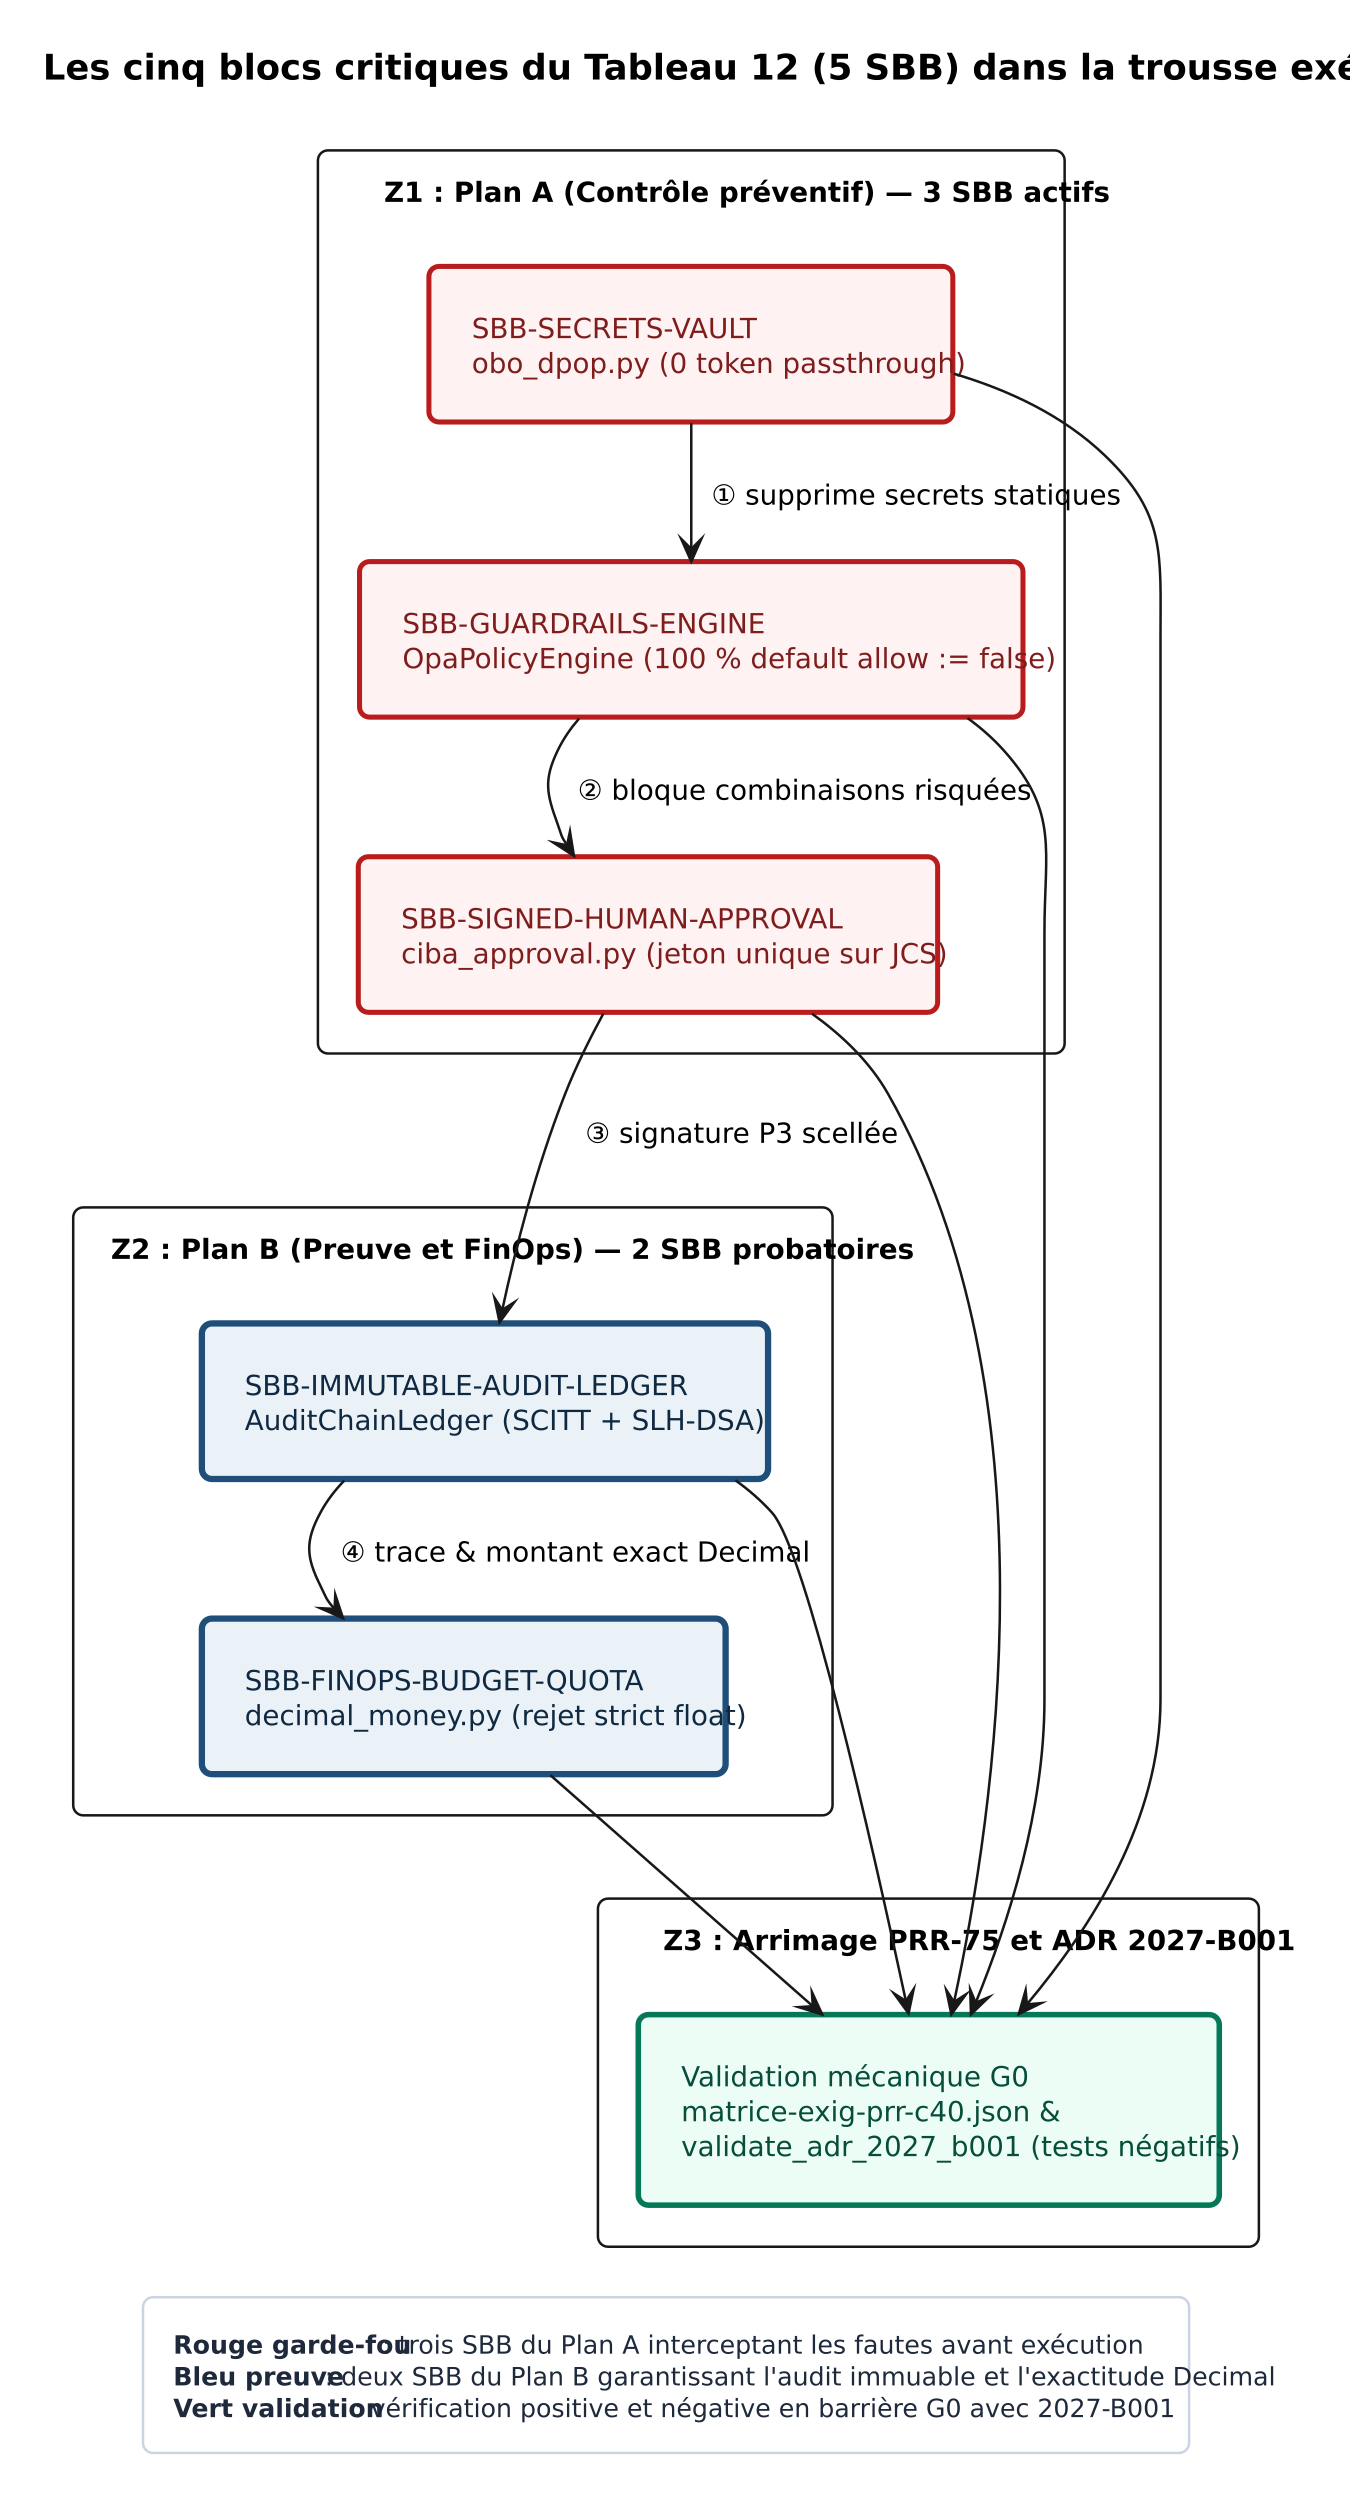
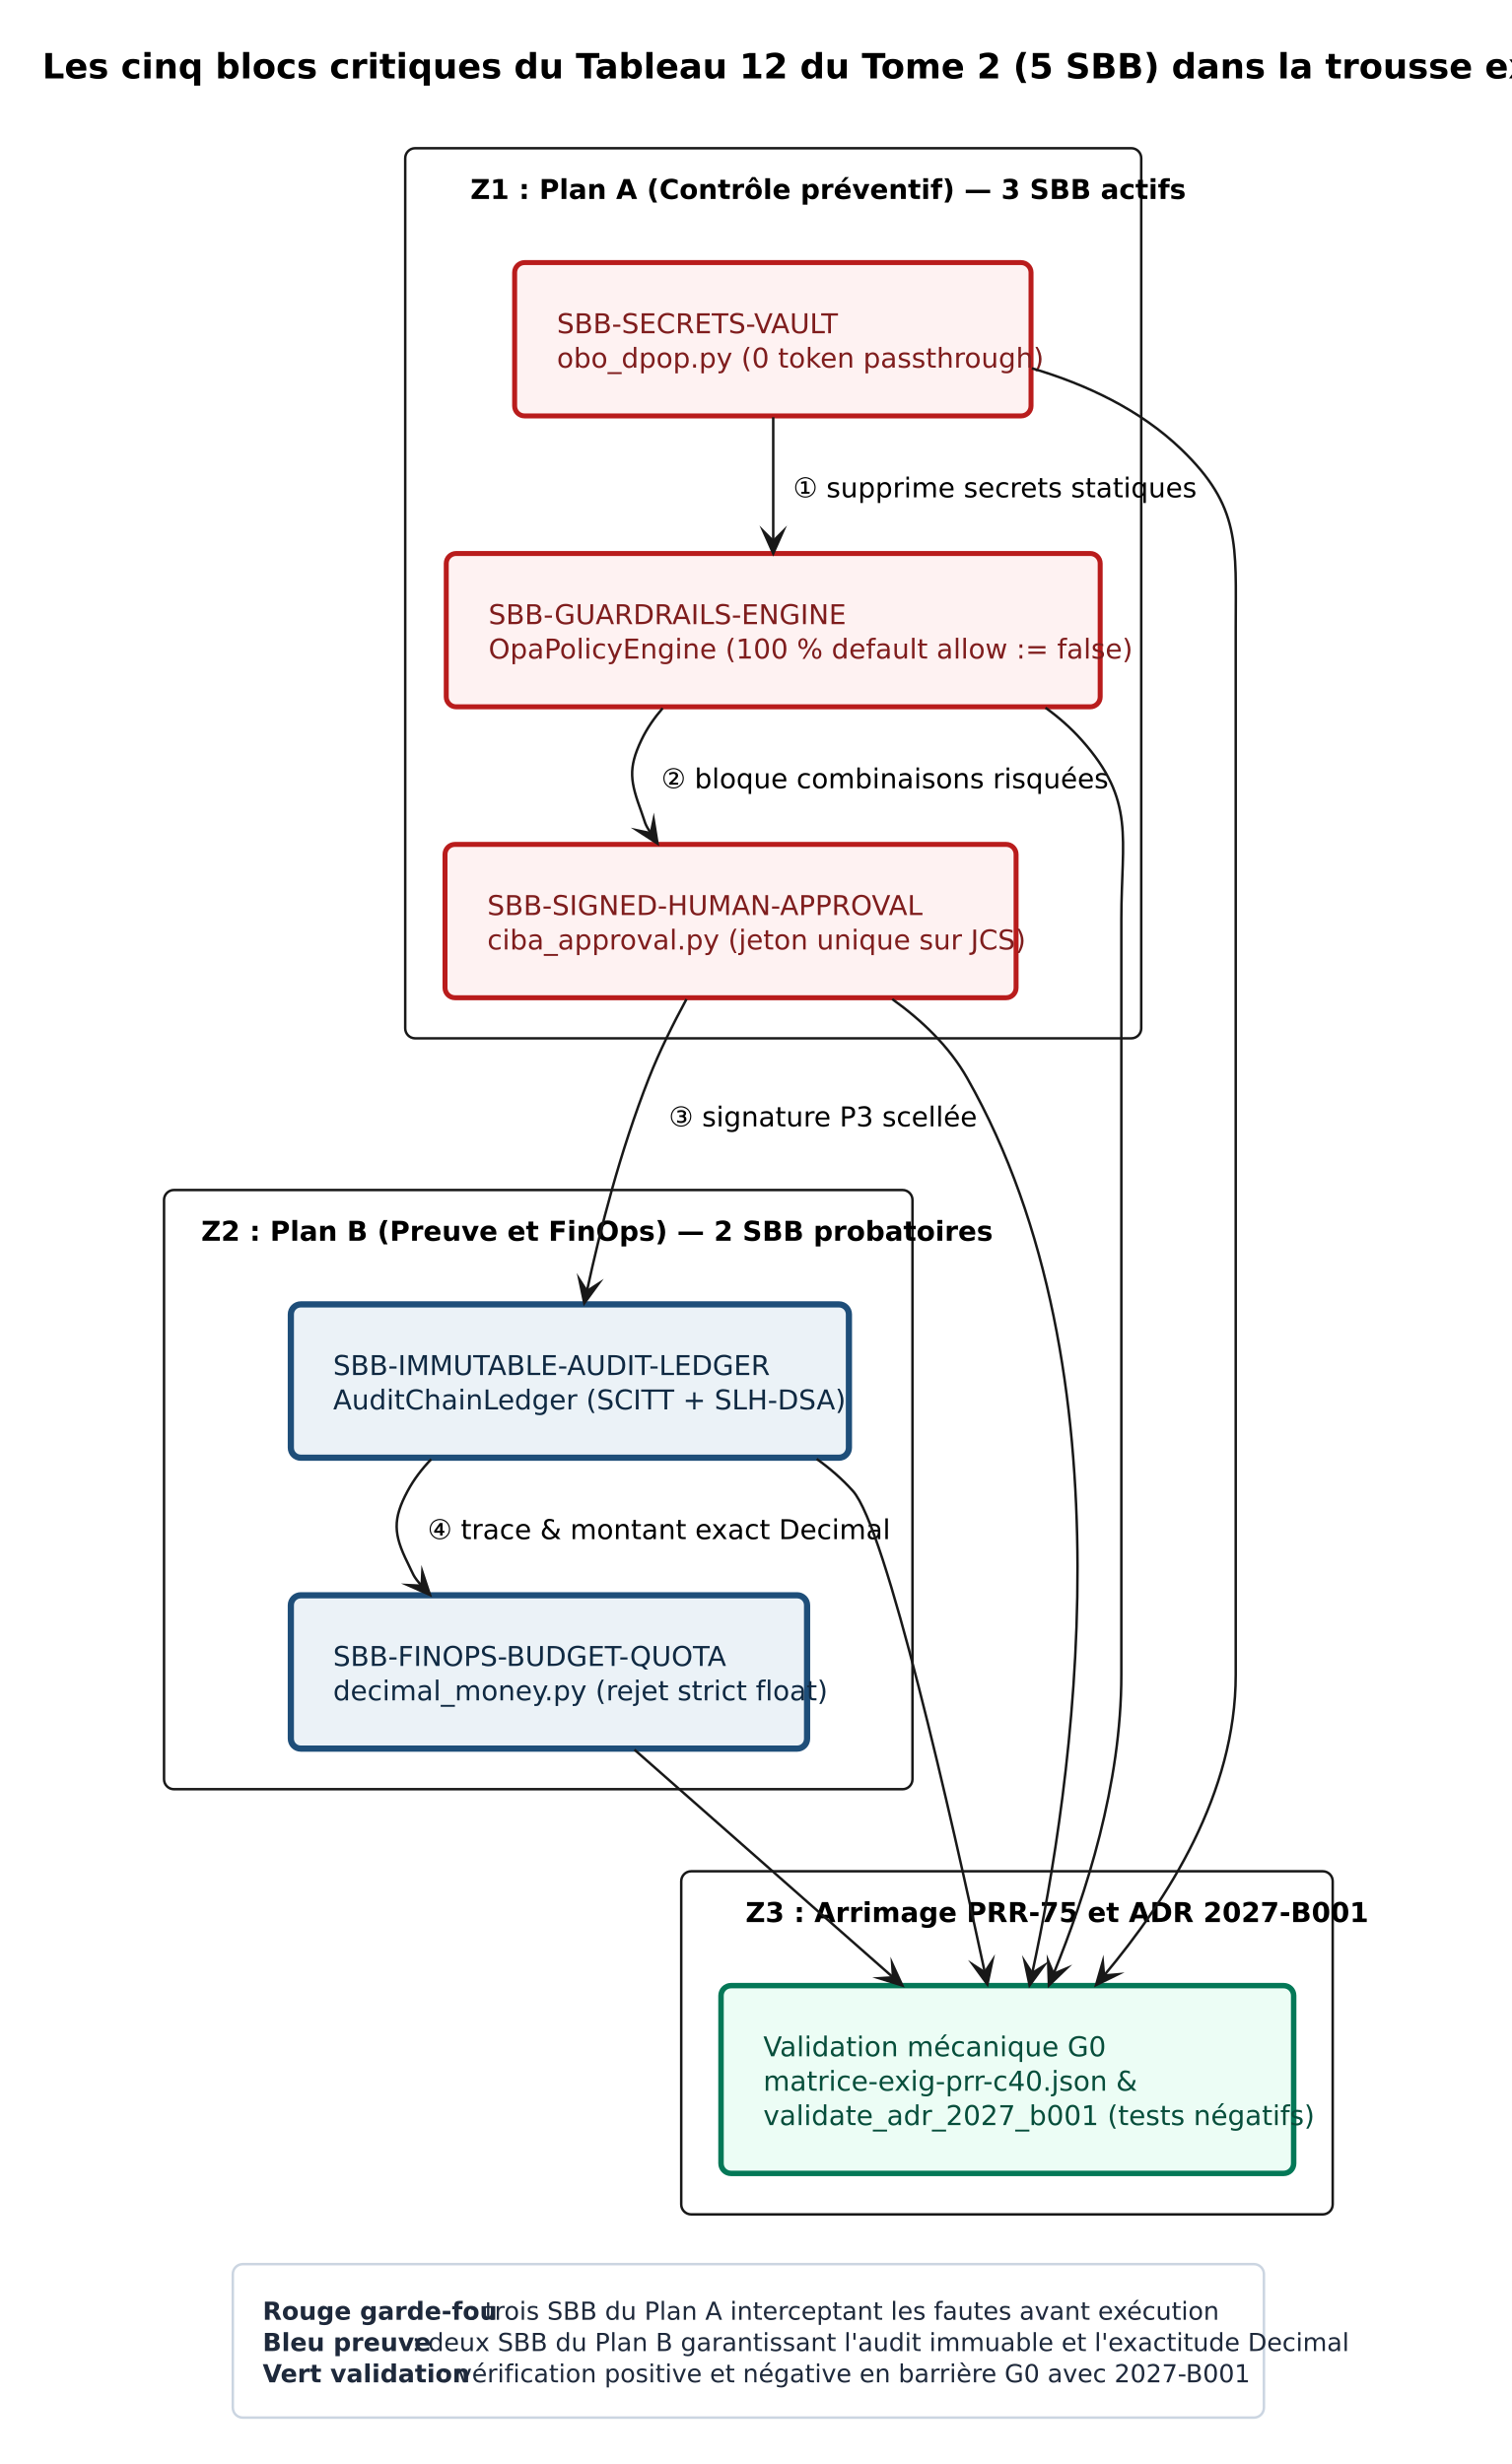
- <svg xmlns="http://www.w3.org/2000/svg" version="1.1" data-diagram-type="DESCRIPTION" style="width:535px;height:991px;background:#FFFFFF;" width="535px" height="991px" viewBox="0 0 535 991" zoomAndPan="magnify" preserveAspectRatio="none" contentStyleType="text/css">
+ <svg xmlns="http://www.w3.org/2000/svg" version="1.1" data-diagram-type="DESCRIPTION" style="width:608px;height:991px;background:#FFFFFF;" width="608px" height="991px" viewBox="0 0 608 991" zoomAndPan="magnify" preserveAspectRatio="none" contentStyleType="text/css">
  <defs />
  <g font-family="sans-serif" lengthAdjust="spacing">
    <g class="title" data-source-line="60">
-       <text x="17" y="31.533" fill="#000" font-size="14" textLength="494.04" font-weight="700" font-family="'DejaVu Sans'">Les cinq blocs critiques du Tableau 12 (5 SBB) dans la trousse exécutable</text>
+       <text x="17" y="31.533" fill="#000" font-size="14" textLength="567.937" font-weight="700" font-family="'DejaVu Sans'">Les cinq blocs critiques du Tableau 12 du Tome 2 (5 SBB) dans la trousse exécutable</text>
    </g>
    <g class="cluster" data-qualified-name="Z1 . Plan A .Contr.le pr.ventif. . 3 SBB actifs" id="ent0001" data-source-line="61">
-       <rect x="126.02" y="59.609" width="296" height="358" fill="none" style="stroke:#181818;stroke-width:1;" rx="4" ry="4" />
-       <text x="152.22" y="80.028" fill="#000" font-size="11" textLength="243.601" font-weight="700" font-family="'DejaVu Sans'">Z1 : Plan A (Contrôle préventif) — 3 SBB actifs</text>
+       <rect x="162.968" y="59.609" width="296" height="358" fill="none" style="stroke:#181818;stroke-width:1;" rx="4" ry="4" />
+       <text x="189.168" y="80.028" fill="#000" font-size="11" textLength="243.601" font-weight="700" font-family="'DejaVu Sans'">Z1 : Plan A (Contrôle préventif) — 3 SBB actifs</text>
    </g>
    <g class="cluster" data-qualified-name="Z2 . Plan B .Preuve et FinOps. . 2 SBB probatoires" id="ent0005" data-source-line="66">
-       <rect x="29.02" y="478.609" width="301" height="241" fill="none" style="stroke:#181818;stroke-width:1;" rx="4" ry="4" />
-       <text x="43.962" y="499.028" fill="#000" font-size="11" textLength="271.117" font-weight="700" font-family="'DejaVu Sans'">Z2 : Plan B (Preuve et FinOps) — 2 SBB probatoires</text>
+       <rect x="65.968" y="478.609" width="301" height="241" fill="none" style="stroke:#181818;stroke-width:1;" rx="4" ry="4" />
+       <text x="80.91" y="499.028" fill="#000" font-size="11" textLength="271.117" font-weight="700" font-family="'DejaVu Sans'">Z2 : Plan B (Preuve et FinOps) — 2 SBB probatoires</text>
    </g>
    <g class="cluster" data-qualified-name="Z3 . Arrimage PRR-75 et ADR 2027-B001" id="ent0008" data-source-line="70">
-       <rect x="237.02" y="752.609" width="262" height="138" fill="none" style="stroke:#181818;stroke-width:1;" rx="4" ry="4" />
-       <text x="262.87" y="773.028" fill="#000" font-size="11" textLength="210.3" font-weight="700" font-family="'DejaVu Sans'">Z3 : Arrimage PRR-75 et ADR 2027-B001</text>
+       <rect x="273.968" y="752.609" width="262" height="138" fill="none" style="stroke:#181818;stroke-width:1;" rx="4" ry="4" />
+       <text x="299.818" y="773.028" fill="#000" font-size="11" textLength="210.3" font-weight="700" font-family="'DejaVu Sans'">Z3 : Arrimage PRR-75 et ADR 2027-B001</text>
    </g>
    <g class="entity" data-qualified-name="Z1 . Plan A .Contr.le pr.ventif. . 3 SBB actifs.SBB1" id="ent0002" data-source-line="62">
-       <rect x="170.02" y="105.609" width="207.68" height="61.672" fill="#FEF2F2" style="stroke:#B91C1C;stroke-width:2;" rx="4" ry="4" />
-       <text x="187.02" y="134.028" fill="#7F1D1D" font-size="11" textLength="116.746" font-family="'DejaVu Sans'">SBB-SECRETS-VAULT</text>
-       <text x="187.02" y="147.864" fill="#7F1D1D" font-size="11" textLength="173.68" font-family="'DejaVu Sans'">obo_dpop.py (0 token passthrough)</text>
+       <rect x="206.968" y="105.609" width="207.68" height="61.672" fill="#FEF2F2" style="stroke:#B91C1C;stroke-width:2;" rx="4" ry="4" />
+       <text x="223.968" y="134.028" fill="#7F1D1D" font-size="11" textLength="116.746" font-family="'DejaVu Sans'">SBB-SECRETS-VAULT</text>
+       <text x="223.968" y="147.864" fill="#7F1D1D" font-size="11" textLength="173.68" font-family="'DejaVu Sans'">obo_dpop.py (0 token passthrough)</text>
    </g>
    <g class="entity" data-qualified-name="Z1 . Plan A .Contr.le pr.ventif. . 3 SBB actifs.SBB2" id="ent0003" data-source-line="63">
-       <rect x="142.52" y="222.609" width="262.991" height="61.672" fill="#FEF2F2" style="stroke:#B91C1C;stroke-width:2;" rx="4" ry="4" />
-       <text x="159.52" y="251.028" fill="#7F1D1D" font-size="11" textLength="143.027" font-family="'DejaVu Sans'">SBB-GUARDRAILS-ENGINE</text>
-       <text x="159.52" y="264.864" fill="#7F1D1D" font-size="11" textLength="228.991" font-family="'DejaVu Sans'">OpaPolicyEngine (100 % default allow := false)</text>
+       <rect x="179.468" y="222.609" width="262.991" height="61.672" fill="#FEF2F2" style="stroke:#B91C1C;stroke-width:2;" rx="4" ry="4" />
+       <text x="196.468" y="251.028" fill="#7F1D1D" font-size="11" textLength="143.027" font-family="'DejaVu Sans'">SBB-GUARDRAILS-ENGINE</text>
+       <text x="196.468" y="264.864" fill="#7F1D1D" font-size="11" textLength="228.991" font-family="'DejaVu Sans'">OpaPolicyEngine (100 % default allow := false)</text>
    </g>
    <g class="entity" data-qualified-name="Z1 . Plan A .Contr.le pr.ventif. . 3 SBB actifs.SBB3" id="ent0004" data-source-line="64">
-       <rect x="142.02" y="339.609" width="229.664" height="61.672" fill="#FEF2F2" style="stroke:#B91C1C;stroke-width:2;" rx="4" ry="4" />
-       <text x="159.02" y="368.028" fill="#7F1D1D" font-size="11" textLength="174.808" font-family="'DejaVu Sans'">SBB-SIGNED-HUMAN-APPROVAL</text>
-       <text x="159.02" y="381.864" fill="#7F1D1D" font-size="11" textLength="195.664" font-family="'DejaVu Sans'">ciba_approval.py (jeton unique sur JCS)</text>
+       <rect x="178.968" y="339.609" width="229.664" height="61.672" fill="#FEF2F2" style="stroke:#B91C1C;stroke-width:2;" rx="4" ry="4" />
+       <text x="195.968" y="368.028" fill="#7F1D1D" font-size="11" textLength="174.808" font-family="'DejaVu Sans'">SBB-SIGNED-HUMAN-APPROVAL</text>
+       <text x="195.968" y="381.864" fill="#7F1D1D" font-size="11" textLength="195.664" font-family="'DejaVu Sans'">ciba_approval.py (jeton unique sur JCS)</text>
    </g>
    <g class="entity" data-qualified-name="Z2 . Plan B .Preuve et FinOps. . 2 SBB probatoires.SBB4" id="ent0006" data-source-line="67">
-       <rect x="80.02" y="524.609" width="224.438" height="61.672" fill="#EBF2F7" style="stroke:#1E4E79;stroke-width:2.5;" rx="4" ry="4" />
-       <text x="97.02" y="553.028" fill="#0F2942" font-size="11" textLength="175.409" font-family="'DejaVu Sans'">SBB-IMMUTABLE-AUDIT-LEDGER</text>
-       <text x="97.02" y="566.864" fill="#0F2942" font-size="11" textLength="190.438" font-family="'DejaVu Sans'">AuditChainLedger (SCITT + SLH-DSA)</text>
+       <rect x="116.968" y="524.609" width="224.438" height="61.672" fill="#EBF2F7" style="stroke:#1E4E79;stroke-width:2.5;" rx="4" ry="4" />
+       <text x="133.968" y="553.028" fill="#0F2942" font-size="11" textLength="175.409" font-family="'DejaVu Sans'">SBB-IMMUTABLE-AUDIT-LEDGER</text>
+       <text x="133.968" y="566.864" fill="#0F2942" font-size="11" textLength="190.438" font-family="'DejaVu Sans'">AuditChainLedger (SCITT + SLH-DSA)</text>
    </g>
    <g class="entity" data-qualified-name="Z2 . Plan B .Preuve et FinOps. . 2 SBB probatoires.SBB5" id="ent0007" data-source-line="68">
-       <rect x="80.02" y="641.609" width="207.615" height="61.672" fill="#EBF2F7" style="stroke:#1E4E79;stroke-width:2.5;" rx="4" ry="4" />
-       <text x="97.02" y="670.028" fill="#0F2942" font-size="11" textLength="158.898" font-family="'DejaVu Sans'">SBB-FINOPS-BUDGET-QUOTA</text>
-       <text x="97.02" y="683.864" fill="#0F2942" font-size="11" textLength="173.615" font-family="'DejaVu Sans'">decimal_money.py (rejet strict float)</text>
+       <rect x="116.968" y="641.609" width="207.615" height="61.672" fill="#EBF2F7" style="stroke:#1E4E79;stroke-width:2.5;" rx="4" ry="4" />
+       <text x="133.968" y="670.028" fill="#0F2942" font-size="11" textLength="158.898" font-family="'DejaVu Sans'">SBB-FINOPS-BUDGET-QUOTA</text>
+       <text x="133.968" y="683.864" fill="#0F2942" font-size="11" textLength="173.615" font-family="'DejaVu Sans'">decimal_money.py (rejet strict float)</text>
    </g>
    <g class="entity" data-qualified-name="Z3 . Arrimage PRR-75 et ADR 2027-B001.VAL" id="ent0009" data-source-line="71">
-       <rect x="253.02" y="798.609" width="230.303" height="75.508" fill="#ECFDF5" style="stroke:#047857;stroke-width:2.2;" rx="4" ry="4" />
-       <text x="270.02" y="827.028" fill="#064E3B" font-size="11" textLength="122.912" font-family="'DejaVu Sans'">Validation mécanique G0</text>
-       <text x="270.02" y="840.864" fill="#064E3B" font-size="11" textLength="132.038" font-family="'DejaVu Sans'">matrice-exig-prr-c40.json &amp;</text>
-       <text x="270.02" y="854.7" fill="#064E3B" font-size="11" textLength="196.303" font-family="'DejaVu Sans'">validate_adr_2027_b001 (tests négatifs)</text>
+       <rect x="289.968" y="798.609" width="230.303" height="75.508" fill="#ECFDF5" style="stroke:#047857;stroke-width:2.2;" rx="4" ry="4" />
+       <text x="306.968" y="827.028" fill="#064E3B" font-size="11" textLength="122.912" font-family="'DejaVu Sans'">Validation mécanique G0</text>
+       <text x="306.968" y="840.864" fill="#064E3B" font-size="11" textLength="132.038" font-family="'DejaVu Sans'">matrice-exig-prr-c40.json &amp;</text>
+       <text x="306.968" y="854.7" fill="#064E3B" font-size="11" textLength="196.303" font-family="'DejaVu Sans'">validate_adr_2027_b001 (tests négatifs)</text>
    </g>
    <g class="link" data-entity-1="ent0002" data-entity-2="ent0003" id="lnk10" data-source-line="73" data-link-type="dependency">
-       <path d="M274.02,167.819 C274.02,184.729 274.02,200.729 274.02,217.599" style="stroke:#181818;stroke-width:1;" fill="none" id="SBB1-to-SBB2" />
-       <polygon points="274.02,222.599,278.02,213.599,274.02,217.599,270.02,213.599,274.02,222.599" fill="#181818" style="stroke:#181818;stroke-width:1;stroke-linejoin:miter;stroke-miterlimit:10;" />
-       <text x="282.02" y="200.028" fill="#000" font-size="11" textLength="143.365" font-family="'DejaVu Sans'">① supprime secrets statiques</text>
+       <path d="M310.968,167.819 C310.968,184.729 310.968,200.729 310.968,217.599" style="stroke:#181818;stroke-width:1;" fill="none" id="SBB1-to-SBB2" />
+       <polygon points="310.968,222.599,314.968,213.599,310.968,217.599,306.968,213.599,310.968,222.599" fill="#181818" style="stroke:#181818;stroke-width:1;stroke-linejoin:miter;stroke-miterlimit:10;" />
+       <text x="318.968" y="200.028" fill="#000" font-size="11" textLength="143.365" font-family="'DejaVu Sans'">① supprime secrets statiques</text>
    </g>
    <g class="link" data-entity-1="ent0003" data-entity-2="ent0004" id="lnk11" data-source-line="74" data-link-type="dependency">
-       <path d="M229.55,284.829 C226.16,288.739 223.21,293.009 221.02,297.609 C215.48,309.249 216.62,314.499 221.02,326.609 C222.62,330.999 222.15,331.07 224.77,335.09" style="stroke:#181818;stroke-width:1;" fill="none" id="SBB2-to-SBB3" />
-       <polygon points="227.5,339.279,225.937,329.555,224.77,335.09,219.235,333.923,227.5,339.279" fill="#181818" style="stroke:#181818;stroke-width:1;stroke-linejoin:miter;stroke-miterlimit:10;" />
-       <text x="229.02" y="317.028" fill="#000" font-size="11" textLength="160.51" font-family="'DejaVu Sans'">② bloque combinaisons risquées</text>
+       <path d="M266.498,284.829 C263.108,288.739 260.158,293.009 257.968,297.609 C252.428,309.249 253.568,314.499 257.968,326.609 C259.568,330.999 259.098,331.07 261.718,335.09" style="stroke:#181818;stroke-width:1;" fill="none" id="SBB2-to-SBB3" />
+       <polygon points="264.448,339.279,262.885,329.555,261.718,335.09,256.183,333.923,264.448,339.279" fill="#181818" style="stroke:#181818;stroke-width:1;stroke-linejoin:miter;stroke-miterlimit:10;" />
+       <text x="265.968" y="317.028" fill="#000" font-size="11" textLength="160.51" font-family="'DejaVu Sans'">② bloque combinaisons risquées</text>
    </g>
    <g class="link" data-entity-1="ent0004" data-entity-2="ent0006" id="lnk12" data-source-line="75" data-link-type="dependency">
-       <path d="M239.13,401.849 C233.77,411.749 228.21,422.939 224.02,433.609 C212.28,463.549 204.48,494.423 199.09,519.273" style="stroke:#181818;stroke-width:1;" fill="none" id="SBB3-to-SBB4" />
-       <polygon points="198.03,524.159,203.847,516.212,199.09,519.273,196.029,514.516,198.03,524.159" fill="#181818" style="stroke:#181818;stroke-width:1;stroke-linejoin:miter;stroke-miterlimit:10;" />
-       <text x="232.02" y="453.028" fill="#000" font-size="11" textLength="111.59" font-family="'DejaVu Sans'">③ signature P3 scellée</text>
+       <path d="M276.078,401.849 C270.718,411.749 265.158,422.939 260.968,433.609 C249.228,463.549 241.428,494.423 236.038,519.273" style="stroke:#181818;stroke-width:1;" fill="none" id="SBB3-to-SBB4" />
+       <polygon points="234.978,524.159,240.795,516.212,236.038,519.273,232.977,514.516,234.978,524.159" fill="#181818" style="stroke:#181818;stroke-width:1;stroke-linejoin:miter;stroke-miterlimit:10;" />
+       <text x="268.968" y="453.028" fill="#000" font-size="11" textLength="111.59" font-family="'DejaVu Sans'">③ signature P3 scellée</text>
    </g>
    <g class="link" data-entity-1="ent0006" data-entity-2="ent0007" id="lnk13" data-source-line="76" data-link-type="dependency">
-       <path d="M136.47,586.899 C132.76,590.729 129.52,594.959 127.02,599.609 C120.92,610.959 121.27,617.069 127.02,628.609 C129.34,633.269 129.079,633.858 132.629,637.768" style="stroke:#181818;stroke-width:1;" fill="none" id="SBB4-to-SBB5" />
-       <polygon points="135.99,641.469,132.902,632.117,132.629,637.768,126.979,637.495,135.99,641.469" fill="#181818" style="stroke:#181818;stroke-width:1;stroke-linejoin:miter;stroke-miterlimit:10;" />
-       <text x="135.02" y="619.028" fill="#000" font-size="11" textLength="162.314" font-family="'DejaVu Sans'">④ trace &amp; montant exact Decimal</text>
+       <path d="M173.418,586.899 C169.708,590.729 166.468,594.959 163.968,599.609 C157.868,610.959 158.218,617.069 163.968,628.609 C166.288,633.269 166.027,633.858 169.577,637.768" style="stroke:#181818;stroke-width:1;" fill="none" id="SBB4-to-SBB5" />
+       <polygon points="172.938,641.469,169.85,632.117,169.577,637.768,163.927,637.495,172.938,641.469" fill="#181818" style="stroke:#181818;stroke-width:1;stroke-linejoin:miter;stroke-miterlimit:10;" />
+       <text x="171.968" y="619.028" fill="#000" font-size="11" textLength="162.314" font-family="'DejaVu Sans'">④ trace &amp; montant exact Decimal</text>
    </g>
    <g class="link" data-entity-1="ent0002" data-entity-2="ent0009" id="lnk14" data-source-line="77" data-link-type="dependency">
-       <path d="M378.04,148.119 C400.05,154.629 421.57,164.809 438.02,180.609 C462.15,203.789 460.02,219.149 460.02,252.609 C460.02,252.609 460.02,252.609 460.02,673.609 C460.02,721.159 432.9,763.676 407.06,794.536" style="stroke:#181818;stroke-width:1;" fill="none" id="SBB1-to-VAL" />
-       <polygon points="403.85,798.369,412.695,794.037,407.06,794.536,406.561,788.901,403.85,798.369" fill="#181818" style="stroke:#181818;stroke-width:1;stroke-linejoin:miter;stroke-miterlimit:10;" />
+       <path d="M414.988,148.119 C436.998,154.629 458.518,164.809 474.968,180.609 C499.098,203.789 496.968,219.149 496.968,252.609 C496.968,252.609 496.968,252.609 496.968,673.609 C496.968,721.159 469.848,763.676 444.008,794.536" style="stroke:#181818;stroke-width:1;" fill="none" id="SBB1-to-VAL" />
+       <polygon points="440.798,798.369,449.643,794.037,444.008,794.536,443.509,788.901,440.798,798.369" fill="#181818" style="stroke:#181818;stroke-width:1;stroke-linejoin:miter;stroke-miterlimit:10;" />
    </g>
    <g class="link" data-entity-1="ent0003" data-entity-2="ent0009" id="lnk15" data-source-line="78" data-link-type="dependency">
-       <path d="M383.52,284.639 C388.8,288.459 393.7,292.759 398.02,297.609 C419.83,322.079 414.02,336.829 414.02,369.609 C414.02,369.609 414.02,369.609 414.02,673.609 C414.02,717.759 399.903,761.557 386.773,793.857" style="stroke:#181818;stroke-width:1;" fill="none" id="SBB2-to-VAL" />
-       <polygon points="384.89,798.489,391.985,791.658,386.773,793.857,384.574,788.646,384.89,798.489" fill="#181818" style="stroke:#181818;stroke-width:1;stroke-linejoin:miter;stroke-miterlimit:10;" />
+       <path d="M420.468,284.639 C425.748,288.459 430.648,292.759 434.968,297.609 C456.778,322.079 450.968,336.829 450.968,369.609 C450.968,369.609 450.968,369.609 450.968,673.609 C450.968,717.759 436.851,761.557 423.721,793.857" style="stroke:#181818;stroke-width:1;" fill="none" id="SBB2-to-VAL" />
+       <polygon points="421.838,798.489,428.933,791.658,423.721,793.857,421.522,788.646,421.838,798.489" fill="#181818" style="stroke:#181818;stroke-width:1;stroke-linejoin:miter;stroke-miterlimit:10;" />
    </g>
    <g class="link" data-entity-1="ent0004" data-entity-2="ent0009" id="lnk16" data-source-line="79" data-link-type="dependency">
-       <path d="M321.89,401.839 C333.85,410.409 344.83,420.929 352.02,433.609 C419.33,552.219 394.326,718.862 378.176,793.592" style="stroke:#181818;stroke-width:1;" fill="none" id="SBB3-to-VAL" />
-       <polygon points="377.12,798.479,382.931,790.527,378.176,793.592,375.111,788.838,377.12,798.479" fill="#181818" style="stroke:#181818;stroke-width:1;stroke-linejoin:miter;stroke-miterlimit:10;" />
+       <path d="M358.838,401.839 C370.798,410.409 381.778,420.929 388.968,433.609 C456.278,552.219 431.274,718.862 415.124,793.592" style="stroke:#181818;stroke-width:1;" fill="none" id="SBB3-to-VAL" />
+       <polygon points="414.068,798.479,419.879,790.527,415.124,793.592,412.06,788.838,414.068,798.479" fill="#181818" style="stroke:#181818;stroke-width:1;stroke-linejoin:miter;stroke-miterlimit:10;" />
    </g>
    <g class="link" data-entity-1="ent0006" data-entity-2="ent0009" id="lnk17" data-source-line="80" data-link-type="dependency">
-       <path d="M291.5,586.769 C296.79,590.559 301.7,594.819 306.02,599.609 C319.39,614.439 345.631,730.491 359.101,793.241" style="stroke:#181818;stroke-width:1;" fill="none" id="SBB4-to-VAL" />
-       <polygon points="360.15,798.129,362.172,788.49,359.101,793.241,354.35,790.169,360.15,798.129" fill="#181818" style="stroke:#181818;stroke-width:1;stroke-linejoin:miter;stroke-miterlimit:10;" />
+       <path d="M328.448,586.769 C333.738,590.559 338.648,594.819 342.968,599.609 C356.338,614.439 382.579,730.491 396.049,793.241" style="stroke:#181818;stroke-width:1;" fill="none" id="SBB4-to-VAL" />
+       <polygon points="397.098,798.129,399.12,788.49,396.049,793.241,391.298,790.169,397.098,798.129" fill="#181818" style="stroke:#181818;stroke-width:1;stroke-linejoin:miter;stroke-miterlimit:10;" />
    </g>
    <g class="link" data-entity-1="ent0007" data-entity-2="ent0009" id="lnk18" data-source-line="81" data-link-type="dependency">
-       <path d="M218.2,703.699 C248.65,730.509 289.557,766.536 322.197,795.266" style="stroke:#181818;stroke-width:1;" fill="none" id="SBB5-to-VAL" />
-       <polygon points="325.95,798.569,321.837,789.62,322.197,795.266,316.551,795.625,325.95,798.569" fill="#181818" style="stroke:#181818;stroke-width:1;stroke-linejoin:miter;stroke-miterlimit:10;" />
+       <path d="M255.148,703.699 C285.598,730.509 326.505,766.536 359.145,795.266" style="stroke:#181818;stroke-width:1;" fill="none" id="SBB5-to-VAL" />
+       <polygon points="362.898,798.569,358.785,789.62,359.145,795.266,353.5,795.625,362.898,798.569" fill="#181818" style="stroke:#181818;stroke-width:1;stroke-linejoin:miter;stroke-miterlimit:10;" />
    </g>
    <g class="legend" data-source-line="82">
-       <rect x="56.681" y="910.609" width="414.679" height="61.734" fill="none" style="stroke:#CBD5E1;stroke-width:1;" rx="4" ry="4" />
-       <text x="68.681" y="932.99" fill="#1E293B" font-size="10" textLength="79.995" font-weight="700" font-family="'DejaVu Sans'">Rouge garde-fou</text>
-       <text x="151.454" y="932.99" fill="#1E293B" font-size="10" textLength="266.821" font-family="'DejaVu Sans'">: trois SBB du Plan A interceptant les fautes avant exécution</text>
-       <text x="68.681" y="945.568" fill="#1E293B" font-size="10" textLength="57.241" font-weight="700" font-family="'DejaVu Sans'">Bleu preuve</text>
-       <text x="128.7" y="945.568" fill="#1E293B" font-size="10" textLength="330.659" font-family="'DejaVu Sans'">: deux SBB du Plan B garantissant l'audit immuable et l'exactitude Decimal</text>
-       <text x="68.681" y="958.146" fill="#1E293B" font-size="10" textLength="68.906" font-weight="700" font-family="'DejaVu Sans'">Vert validation</text>
-       <text x="140.365" y="958.146" fill="#1E293B" font-size="10" textLength="284.609" font-family="'DejaVu Sans'">: vérification positive et négative en barrière G0 avec 2027-B001</text>
+       <rect x="93.629" y="910.609" width="414.679" height="61.734" fill="none" style="stroke:#CBD5E1;stroke-width:1;" rx="4" ry="4" />
+       <text x="105.629" y="932.99" fill="#1E293B" font-size="10" textLength="79.995" font-weight="700" font-family="'DejaVu Sans'">Rouge garde-fou</text>
+       <text x="188.402" y="932.99" fill="#1E293B" font-size="10" textLength="266.821" font-family="'DejaVu Sans'">: trois SBB du Plan A interceptant les fautes avant exécution</text>
+       <text x="105.629" y="945.568" fill="#1E293B" font-size="10" textLength="57.241" font-weight="700" font-family="'DejaVu Sans'">Bleu preuve</text>
+       <text x="165.648" y="945.568" fill="#1E293B" font-size="10" textLength="330.659" font-family="'DejaVu Sans'">: deux SBB du Plan B garantissant l'audit immuable et l'exactitude Decimal</text>
+       <text x="105.629" y="958.146" fill="#1E293B" font-size="10" textLength="68.906" font-weight="700" font-family="'DejaVu Sans'">Vert validation</text>
+       <text x="177.313" y="958.146" fill="#1E293B" font-size="10" textLength="284.609" font-family="'DejaVu Sans'">: vérification positive et négative en barrière G0 avec 2027-B001</text>
    </g>
  </g>
</svg>
